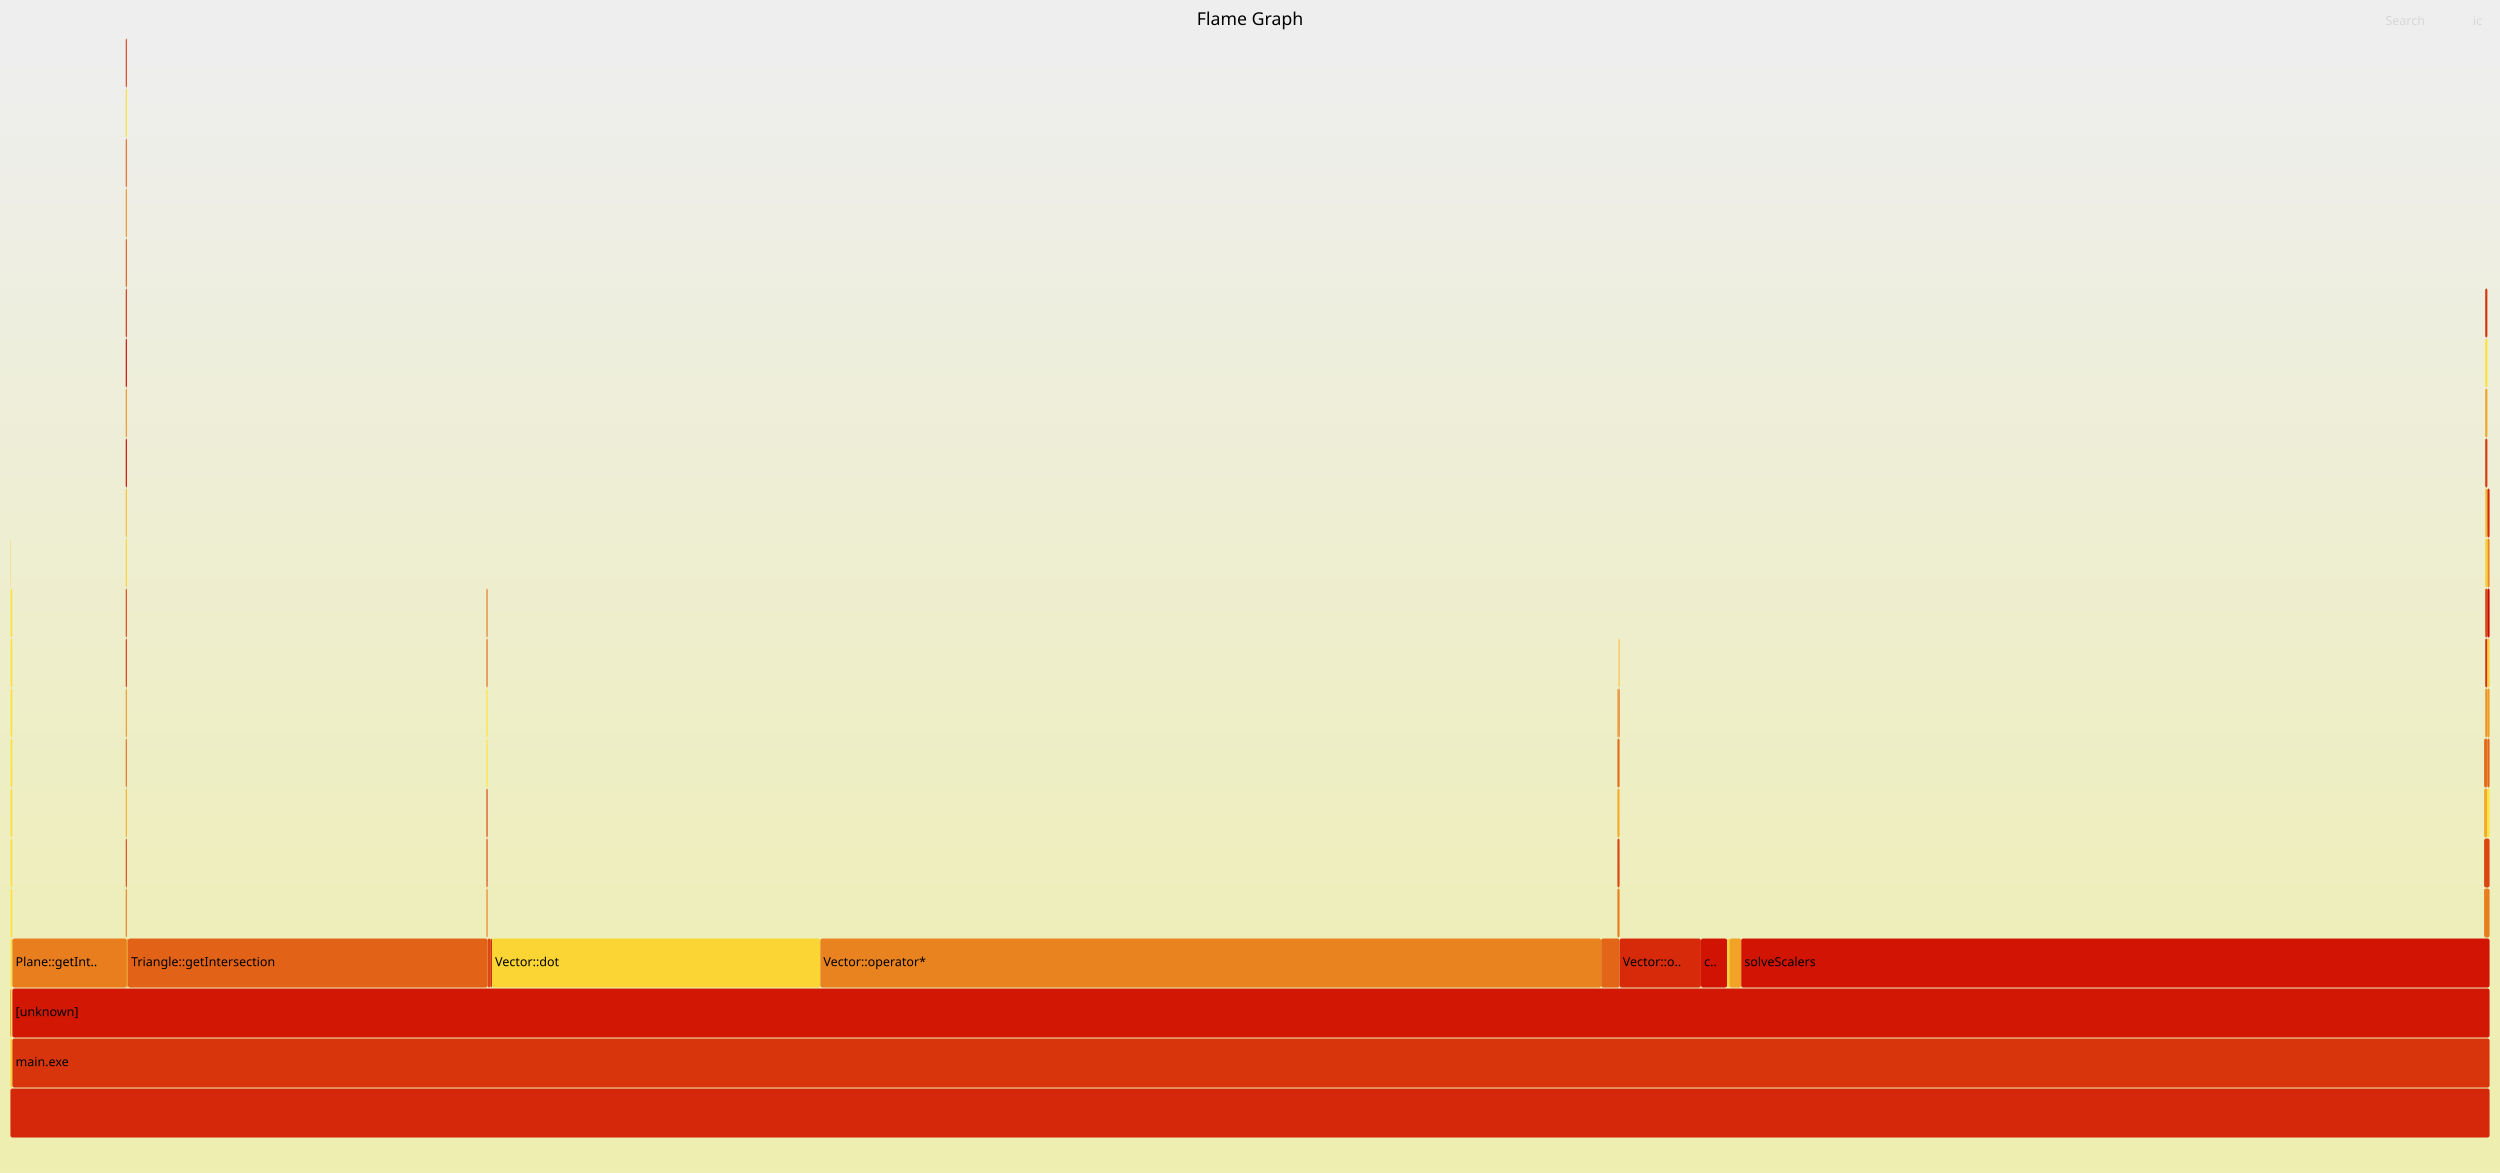
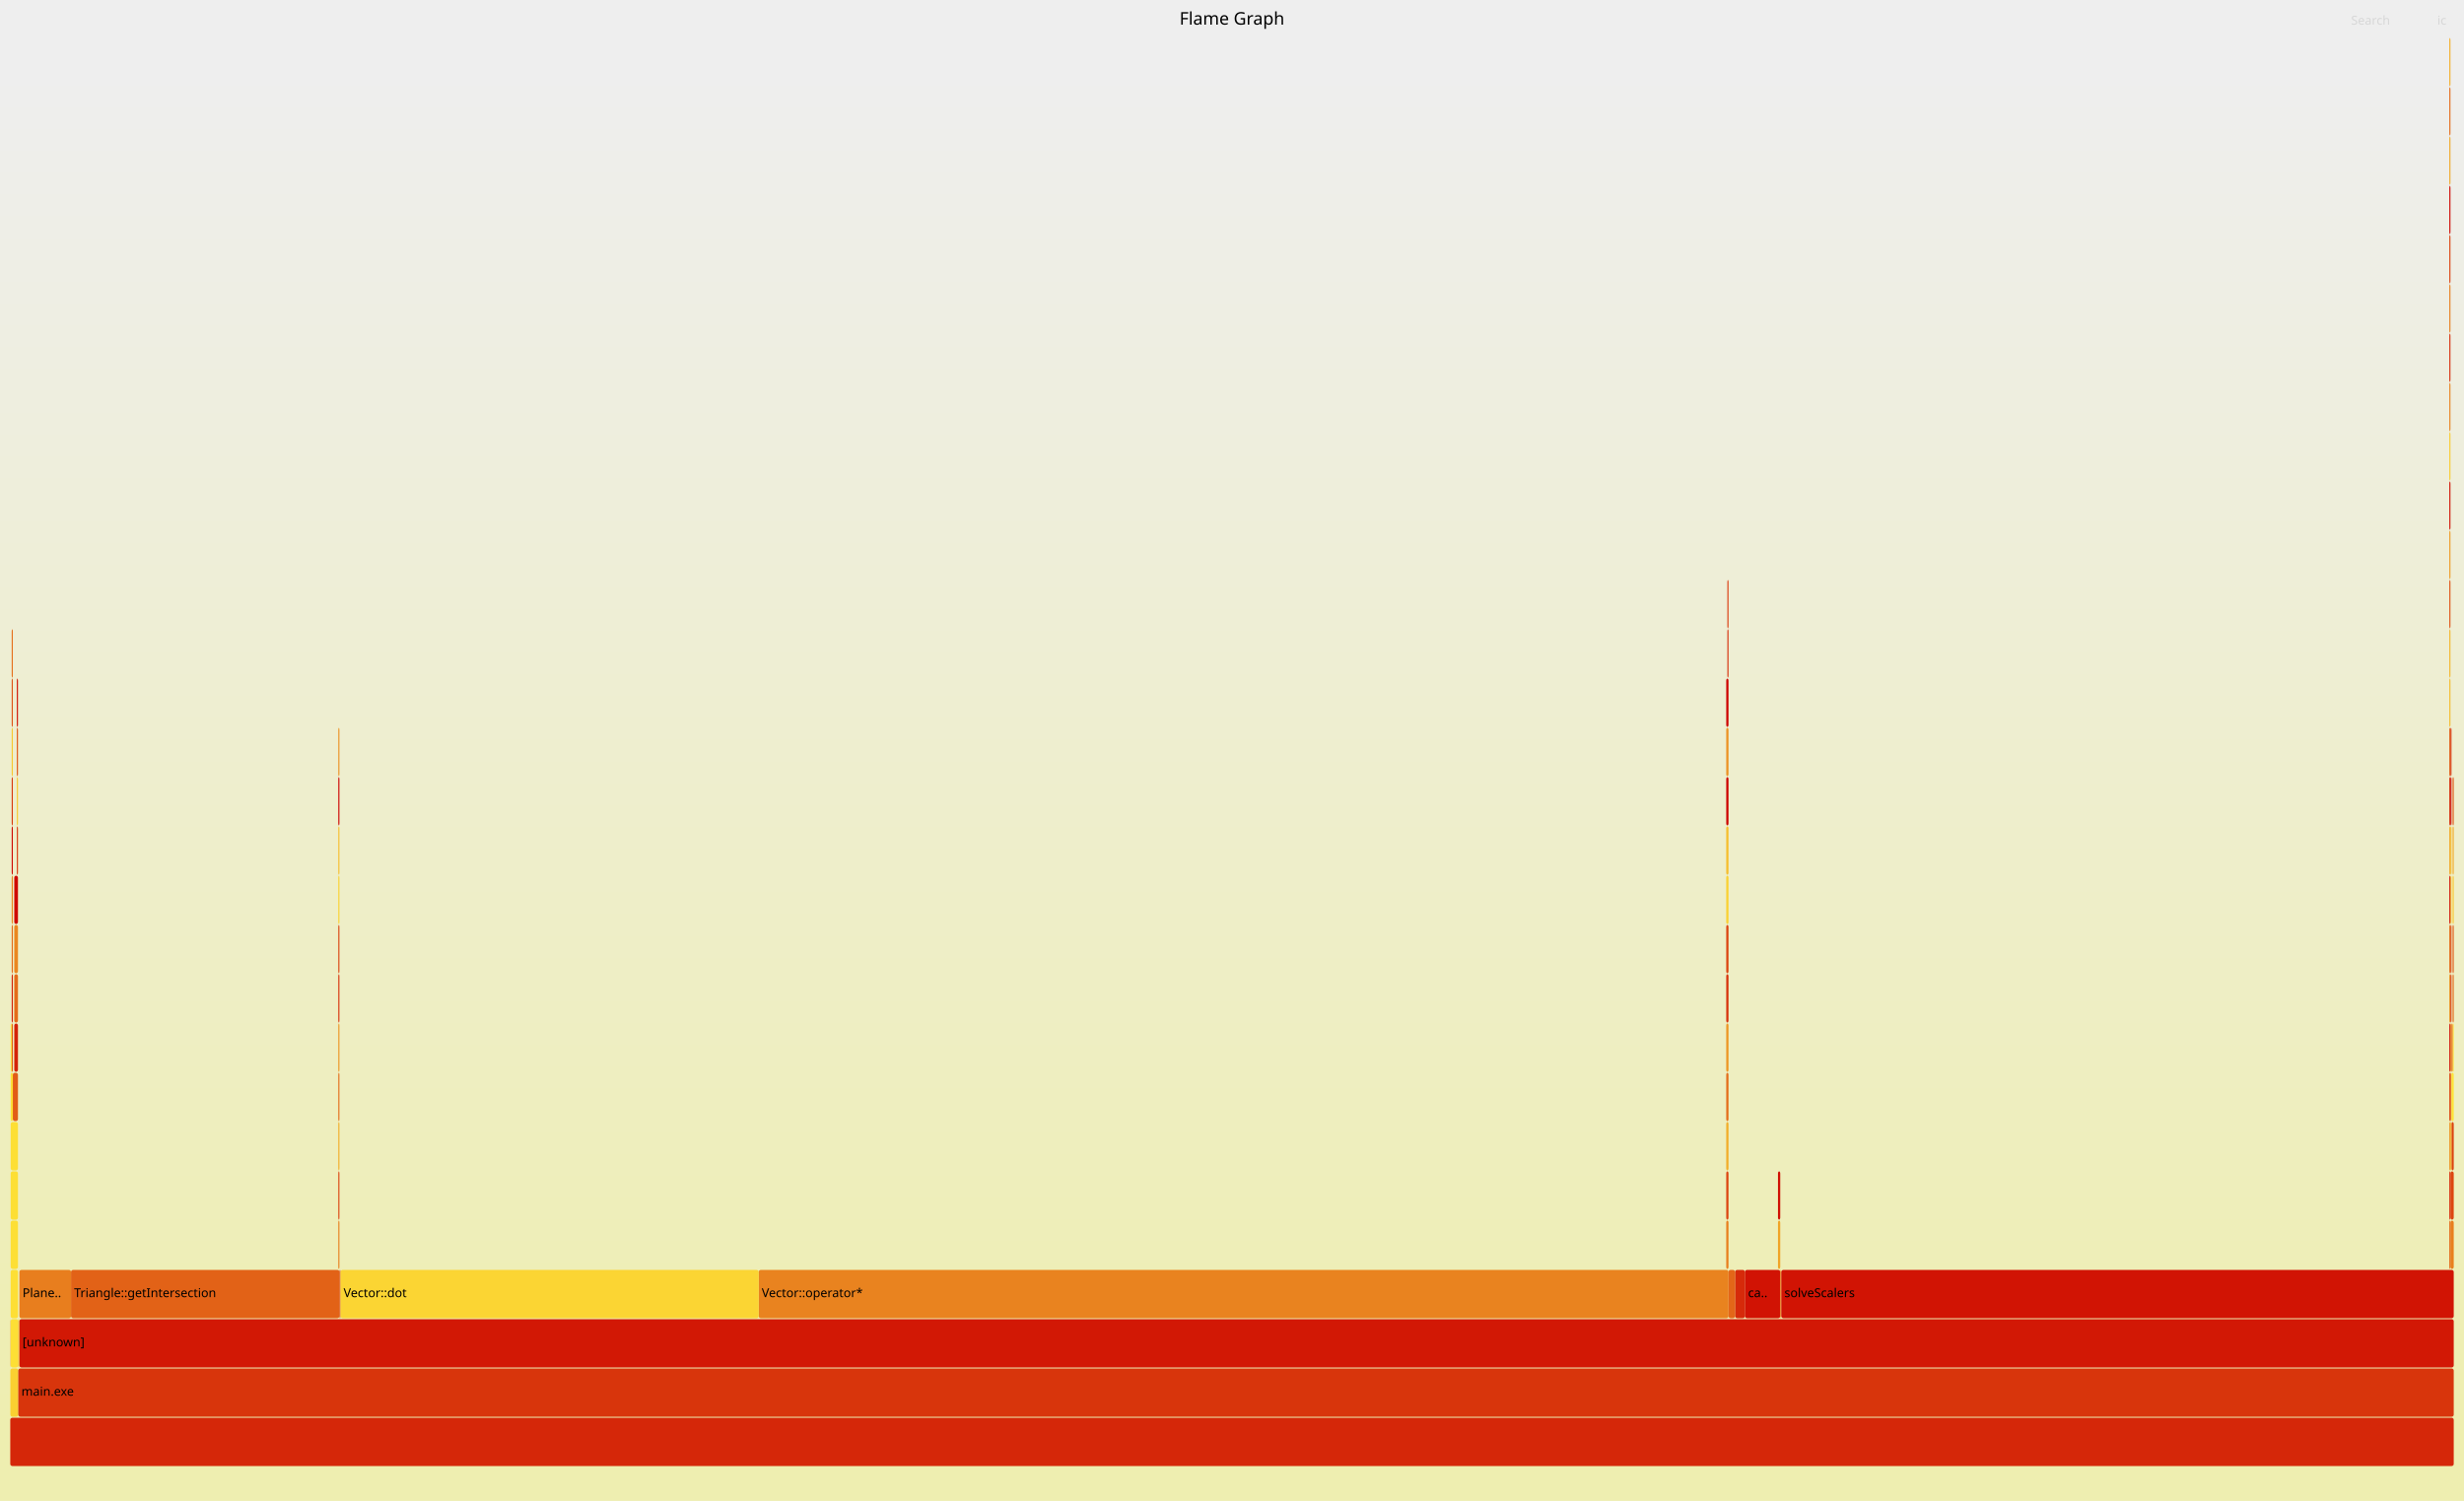
- <svg xmlns="http://www.w3.org/2000/svg" version="1.1" width="2400" height="1126" viewBox="0 0 2400 1126">
+ <svg xmlns="http://www.w3.org/2000/svg" version="1.1" width="2400" height="1462" viewBox="0 0 2400 1462">
  <defs>
    <linearGradient id="background" y1="0" y2="1" x1="0" x2="0">
      <stop stop-color="#eeeeee" offset="5%" />
      <stop stop-color="#eeeeb0" offset="95%" />
    </linearGradient>
  </defs>
  <style type="text/css">
	text { font-family:Verdana; font-size:12px; fill:rgb(0,0,0); }
	#search, #ignorecase { opacity:0.1; cursor:pointer; }
	#search:hover, #search.show, #ignorecase:hover, #ignorecase.show { opacity:1; }
	#subtitle { text-anchor:middle; font-color:rgb(160,160,160); }
	#title { text-anchor:middle; font-size:17px}
	#unzoom { cursor:pointer; }
	#frames &gt; *:hover { stroke:black; stroke-width:0.5; cursor:pointer; }
	.hide { display:none; }
	.parent { opacity:0.5; }
</style>
-   <rect x="0.0" y="0" width="2400.0" height="1126.0" fill="url(#background)" />
+   <rect x="0.0" y="0" width="2400.0" height="1462.0" fill="url(#background)" />
  <text id="title" x="1200.00" y="24">Flame Graph</text>
-   <text id="details" x="10.00" y="1109"> </text>
+   <text id="details" x="10.00" y="1445"> </text>
  <text id="unzoom" x="10.00" y="24" class="hide">Reset Zoom</text>
  <text id="search" x="2290.00" y="24">Search</text>
  <text id="ignorecase" x="2374.00" y="24">ic</text>
-   <text id="matched" x="2290.00" y="1109"> </text>
+   <text id="matched" x="2290.00" y="1445"> </text>
  <g id="frames">
    <g>
-       <rect x="10.0" y="1045" width="2380.0" height="47.0" fill="rgb(213,39,9)" rx="2" ry="2" />
-       <text x="13.00" y="1071.5" />
-     </g>
-     <g>
-       <rect x="1553.8" y="613" width="1.0" height="47.0" fill="rgb(246,191,45)" rx="2" ry="2" />
-       <text x="1556.77" y="639.5" />
-     </g>
-     <g>
-       <rect x="10.0" y="901" width="0.3" height="47.0" fill="rgb(253,223,53)" rx="2" ry="2" />
-       <text x="13.03" y="927.5" />
-     </g>
-     <g>
-       <rect x="10.5" y="949" width="1.3" height="47.0" fill="rgb(253,223,53)" rx="2" ry="2" />
-       <text x="13.48" y="975.5" />
-     </g>
-     <g>
-       <rect x="2385.8" y="277" width="2.1" height="47.0" fill="rgb(216,52,12)" rx="2" ry="2" />
-       <text x="2388.78" y="303.5" />
-     </g>
-     <g>
-       <rect x="2384.7" y="709" width="3.2" height="47.0" fill="rgb(228,109,26)" rx="2" ry="2" />
-       <text x="2387.73" y="735.5" />
-     </g>
-     <g>
-       <rect x="10.0" y="997" width="1.9" height="47.0" fill="rgb(250,208,49)" rx="2" ry="2" />
-       <text x="13.03" y="1023.5" />
-     </g>
-     <g>
-       <rect x="2385.8" y="373" width="2.1" height="47.0" fill="rgb(240,165,39)" rx="2" ry="2" />
-       <text x="2388.78" y="399.5" />
-     </g>
-     <g>
-       <rect x="120.7" y="85" width="1.1" height="47.0" fill="rgb(253,222,53)" rx="2" ry="2" />
-       <text x="123.72" y="111.5" />
-     </g>
-     <g>
-       <rect x="120.7" y="181" width="1.1" height="47.0" fill="rgb(236,144,34)" rx="2" ry="2" />
-       <text x="123.72" y="207.5" />
-     </g>
-     <g>
-       <rect x="1553.8" y="661" width="1.0" height="47.0" fill="rgb(225,92,22)" rx="2" ry="2" />
-       <text x="1556.77" y="687.5" />
-     </g>
-     <g>
-       <rect x="2385.8" y="469" width="2.1" height="47.0" fill="rgb(246,190,45)" rx="2" ry="2" />
-       <text x="2388.78" y="495.5" />
-     </g>
-     <g>
-       <rect x="2387.9" y="469" width="2.1" height="47.0" fill="rgb(213,40,9)" rx="2" ry="2" />
-       <text x="2390.88" y="495.5" />
-     </g>
-     <g>
-       <rect x="10.5" y="853" width="1.3" height="47.0" fill="rgb(253,223,53)" rx="2" ry="2" />
-       <text x="13.51" y="879.5" />
-     </g>
-     <g>
-       <rect x="1552.7" y="661" width="1.1" height="47.0" fill="rgb(237,150,35)" rx="2" ry="2" />
-       <text x="1555.73" y="687.5" />
-     </g>
-     <g>
-       <rect x="2387.9" y="517" width="2.1" height="47.0" fill="rgb(234,135,32)" rx="2" ry="2" />
-       <text x="2390.88" y="543.5" />
-     </g>
-     <g>
-       <rect x="1671.5" y="901" width="718.5" height="47.0" fill="rgb(209,20,4)" rx="2" ry="2" />
-       <text x="1674.51" y="927.5">solveScalers</text>
-     </g>
-     <g>
-       <rect x="120.7" y="277" width="1.1" height="47.0" fill="rgb(214,45,10)" rx="2" ry="2" />
-       <text x="123.72" y="303.5" />
-     </g>
-     <g>
-       <rect x="10.0" y="853" width="0.3" height="47.0" fill="rgb(253,223,53)" rx="2" ry="2" />
-       <text x="13.03" y="879.5" />
-     </g>
-     <g>
-       <rect x="120.7" y="853" width="1.1" height="47.0" fill="rgb(232,127,30)" rx="2" ry="2" />
-       <text x="123.72" y="879.5" />
-     </g>
-     <g>
-       <rect x="11.8" y="949" width="0.1" height="47.0" fill="rgb(210,24,5)" rx="2" ry="2" />
-       <text x="14.81" y="975.5" />
-     </g>
-     <g>
-       <rect x="10.5" y="661" width="1.3" height="47.0" fill="rgb(253,223,53)" rx="2" ry="2" />
-       <text x="13.51" y="687.5" />
-     </g>
-     <g>
-       <rect x="120.7" y="133" width="1.1" height="47.0" fill="rgb(227,103,24)" rx="2" ry="2" />
-       <text x="123.72" y="159.5" />
-     </g>
-     <g>
-       <rect x="467.0" y="613" width="1.1" height="47.0" fill="rgb(227,103,24)" rx="2" ry="2" />
-       <text x="470.04" y="639.5" />
-     </g>
-     <g>
-       <rect x="2385.8" y="517" width="2.1" height="47.0" fill="rgb(250,209,50)" rx="2" ry="2" />
-       <text x="2388.78" y="543.5" />
-     </g>
-     <g>
-       <rect x="2385.8" y="661" width="2.1" height="47.0" fill="rgb(237,150,35)" rx="2" ry="2" />
-       <text x="2388.78" y="687.5" />
-     </g>
-     <g>
-       <rect x="467.0" y="805" width="1.1" height="47.0" fill="rgb(220,69,16)" rx="2" ry="2" />
-       <text x="470.04" y="831.5" />
-     </g>
-     <g>
-       <rect x="120.7" y="757" width="1.1" height="47.0" fill="rgb(242,173,41)" rx="2" ry="2" />
-       <text x="123.72" y="783.5" />
-     </g>
-     <g>
-       <rect x="467.0" y="709" width="1.1" height="47.0" fill="rgb(254,229,54)" rx="2" ry="2" />
-       <text x="470.04" y="735.5" />
-     </g>
-     <g>
-       <rect x="11.9" y="997" width="2378.1" height="47.0" fill="rgb(216,53,12)" rx="2" ry="2" />
-       <text x="14.92" y="1023.5">main.exe</text>
-     </g>
-     <g>
-       <rect x="10.0" y="757" width="0.3" height="47.0" fill="rgb(253,223,53)" rx="2" ry="2" />
-       <text x="13.03" y="783.5" />
-     </g>
-     <g>
-       <rect x="120.7" y="373" width="1.1" height="47.0" fill="rgb(236,146,35)" rx="2" ry="2" />
-       <text x="123.72" y="399.5" />
-     </g>
-     <g>
-       <rect x="2385.8" y="565" width="2.1" height="47.0" fill="rgb(219,68,16)" rx="2" ry="2" />
-       <text x="2388.78" y="591.5" />
-     </g>
-     <g>
-       <rect x="10.0" y="517" width="0.3" height="47.0" fill="rgb(248,199,47)" rx="2" ry="2" />
-       <text x="13.03" y="543.5" />
-     </g>
-     <g>
-       <rect x="10.5" y="757" width="1.3" height="47.0" fill="rgb(253,223,53)" rx="2" ry="2" />
-       <text x="13.51" y="783.5" />
-     </g>
-     <g>
-       <rect x="10.5" y="613" width="1.3" height="47.0" fill="rgb(253,223,53)" rx="2" ry="2" />
-       <text x="13.53" y="639.5" />
-     </g>
-     <g>
-       <rect x="10.5" y="901" width="1.3" height="47.0" fill="rgb(253,223,53)" rx="2" ry="2" />
-       <text x="13.49" y="927.5" />
-     </g>
-     <g>
-       <rect x="1552.7" y="805" width="2.1" height="47.0" fill="rgb(220,69,16)" rx="2" ry="2" />
-       <text x="1555.73" y="831.5" />
-     </g>
-     <g>
-       <rect x="120.7" y="661" width="1.1" height="47.0" fill="rgb(237,150,35)" rx="2" ry="2" />
-       <text x="123.72" y="687.5" />
-     </g>
-     <g>
-       <rect x="120.7" y="421" width="1.1" height="47.0" fill="rgb(205,3,0)" rx="2" ry="2" />
-       <text x="123.72" y="447.5" />
-     </g>
-     <g>
-       <rect x="120.7" y="517" width="1.1" height="47.0" fill="rgb(250,209,50)" rx="2" ry="2" />
-       <text x="123.72" y="543.5" />
-     </g>
-     <g>
-       <rect x="10.4" y="949" width="0.1" height="47.0" fill="rgb(227,103,24)" rx="2" ry="2" />
-       <text x="13.38" y="975.5" />
-     </g>
-     <g>
-       <rect x="10.0" y="949" width="0.3" height="47.0" fill="rgb(211,30,7)" rx="2" ry="2" />
-       <text x="13.03" y="975.5" />
-     </g>
-     <g>
-       <rect x="120.7" y="709" width="1.1" height="47.0" fill="rgb(228,109,26)" rx="2" ry="2" />
-       <text x="123.72" y="735.5" />
-     </g>
-     <g>
-       <rect x="120.7" y="805" width="1.1" height="47.0" fill="rgb(220,69,16)" rx="2" ry="2" />
-       <text x="123.72" y="831.5" />
-     </g>
-     <g>
-       <rect x="2384.7" y="757" width="3.2" height="47.0" fill="rgb(242,173,41)" rx="2" ry="2" />
-       <text x="2387.73" y="783.5" />
-     </g>
-     <g>
-       <rect x="11.9" y="949" width="2378.1" height="47.0" fill="rgb(210,24,5)" rx="2" ry="2" />
-       <text x="14.93" y="975.5">[unknown]</text>
-     </g>
-     <g>
-       <rect x="467.0" y="565" width="1.1" height="47.0" fill="rgb(230,118,28)" rx="2" ry="2" />
-       <text x="470.04" y="591.5" />
-     </g>
-     <g>
-       <rect x="2384.7" y="853" width="5.3" height="47.0" fill="rgb(232,127,30)" rx="2" ry="2" />
-       <text x="2387.73" y="879.5" />
-     </g>
-     <g>
-       <rect x="468.1" y="901" width="3.1" height="47.0" fill="rgb(220,72,17)" rx="2" ry="2" />
-       <text x="471.08" y="927.5" />
-     </g>
-     <g>
-       <rect x="2385.8" y="613" width="2.1" height="47.0" fill="rgb(215,50,11)" rx="2" ry="2" />
-       <text x="2388.78" y="639.5" />
-     </g>
-     <g>
-       <rect x="120.7" y="325" width="1.1" height="47.0" fill="rgb(206,4,1)" rx="2" ry="2" />
-       <text x="123.72" y="351.5" />
-     </g>
-     <g>
-       <rect x="472.3" y="901" width="315.2" height="47.0" fill="rgb(251,213,51)" rx="2" ry="2" />
-       <text x="475.27" y="927.5">Vector::dot</text>
-     </g>
-     <g>
-       <rect x="2387.9" y="613" width="2.1" height="47.0" fill="rgb(249,206,49)" rx="2" ry="2" />
-       <text x="2390.88" y="639.5" />
-     </g>
-     <g>
-       <rect x="11.9" y="901" width="109.9" height="47.0" fill="rgb(232,126,30)" rx="2" ry="2" />
-       <text x="14.93" y="927.5">Plane::getInt..</text>
-     </g>
-     <g>
-       <rect x="120.7" y="469" width="1.1" height="47.0" fill="rgb(246,190,45)" rx="2" ry="2" />
-       <text x="123.72" y="495.5" />
-     </g>
-     <g>
-       <rect x="1537.1" y="901" width="17.7" height="47.0" fill="rgb(227,102,24)" rx="2" ry="2" />
-       <text x="1540.09" y="927.5" />
-     </g>
-     <g>
-       <rect x="2387.9" y="661" width="2.1" height="47.0" fill="rgb(238,156,37)" rx="2" ry="2" />
-       <text x="2390.88" y="687.5" />
-     </g>
-     <g>
-       <rect x="1632.9" y="901" width="25.1" height="47.0" fill="rgb(209,19,4)" rx="2" ry="2" />
-       <text x="1635.88" y="927.5">c..</text>
-     </g>
-     <g>
-       <rect x="10.0" y="565" width="0.3" height="47.0" fill="rgb(253,223,53)" rx="2" ry="2" />
-       <text x="13.03" y="591.5" />
-     </g>
-     <g>
-       <rect x="2387.9" y="709" width="2.1" height="47.0" fill="rgb(227,101,24)" rx="2" ry="2" />
-       <text x="2390.88" y="735.5" />
-     </g>
-     <g>
-       <rect x="120.7" y="229" width="1.1" height="47.0" fill="rgb(224,89,21)" rx="2" ry="2" />
-       <text x="123.72" y="255.5" />
-     </g>
-     <g>
-       <rect x="120.7" y="37" width="1.1" height="47.0" fill="rgb(218,64,15)" rx="2" ry="2" />
-       <text x="123.72" y="63.5" />
-     </g>
-     <g>
-       <rect x="10.5" y="565" width="1.3" height="47.0" fill="rgb(253,223,53)" rx="2" ry="2" />
-       <text x="13.53" y="591.5" />
-     </g>
-     <g>
-       <rect x="467.0" y="661" width="1.1" height="47.0" fill="rgb(254,229,54)" rx="2" ry="2" />
-       <text x="470.04" y="687.5" />
-     </g>
-     <g>
-       <rect x="1554.8" y="901" width="78.1" height="47.0" fill="rgb(214,42,10)" rx="2" ry="2" />
-       <text x="1557.83" y="927.5">Vector::o..</text>
-     </g>
-     <g>
-       <rect x="10.0" y="805" width="0.3" height="47.0" fill="rgb(253,223,53)" rx="2" ry="2" />
-       <text x="13.03" y="831.5" />
-     </g>
-     <g>
-       <rect x="471.2" y="901" width="1.1" height="47.0" fill="rgb(213,39,9)" rx="2" ry="2" />
-       <text x="474.23" y="927.5" />
-     </g>
-     <g>
-       <rect x="10.5" y="709" width="1.3" height="47.0" fill="rgb(253,223,53)" rx="2" ry="2" />
-       <text x="13.51" y="735.5" />
-     </g>
-     <g>
-       <rect x="10.0" y="613" width="0.3" height="47.0" fill="rgb(253,223,53)" rx="2" ry="2" />
-       <text x="13.03" y="639.5" />
-     </g>
-     <g>
-       <rect x="10.0" y="661" width="0.3" height="47.0" fill="rgb(253,223,53)" rx="2" ry="2" />
-       <text x="13.03" y="687.5" />
-     </g>
-     <g>
-       <rect x="1660.1" y="901" width="11.4" height="47.0" fill="rgb(240,163,39)" rx="2" ry="2" />
-       <text x="1663.12" y="927.5" />
-     </g>
-     <g>
-       <rect x="10.5" y="805" width="1.3" height="47.0" fill="rgb(253,223,53)" rx="2" ry="2" />
-       <text x="13.51" y="831.5" />
-     </g>
-     <g>
-       <rect x="1552.7" y="757" width="2.1" height="47.0" fill="rgb(242,173,41)" rx="2" ry="2" />
-       <text x="1555.73" y="783.5" />
-     </g>
-     <g>
-       <rect x="2387.9" y="565" width="2.1" height="47.0" fill="rgb(206,5,1)" rx="2" ry="2" />
-       <text x="2390.88" y="591.5" />
-     </g>
-     <g>
-       <rect x="787.5" y="901" width="749.6" height="47.0" fill="rgb(233,131,31)" rx="2" ry="2" />
-       <text x="790.46" y="927.5">Vector::operator*</text>
-     </g>
-     <g>
-       <rect x="120.7" y="565" width="1.1" height="47.0" fill="rgb(219,68,16)" rx="2" ry="2" />
-       <text x="123.72" y="591.5" />
-     </g>
-     <g>
-       <rect x="10.0" y="709" width="0.3" height="47.0" fill="rgb(253,223,53)" rx="2" ry="2" />
-       <text x="13.03" y="735.5" />
-     </g>
-     <g>
-       <rect x="120.7" y="613" width="1.1" height="47.0" fill="rgb(215,50,11)" rx="2" ry="2" />
-       <text x="123.72" y="639.5" />
-     </g>
-     <g>
-       <rect x="2385.8" y="325" width="2.1" height="47.0" fill="rgb(254,227,54)" rx="2" ry="2" />
-       <text x="2388.78" y="351.5" />
-     </g>
-     <g>
-       <rect x="2387.9" y="757" width="2.1" height="47.0" fill="rgb(254,227,54)" rx="2" ry="2" />
-       <text x="2390.88" y="783.5" />
-     </g>
-     <g>
-       <rect x="467.0" y="757" width="1.1" height="47.0" fill="rgb(219,66,15)" rx="2" ry="2" />
-       <text x="470.04" y="783.5" />
-     </g>
-     <g>
-       <rect x="467.0" y="853" width="1.1" height="47.0" fill="rgb(232,127,30)" rx="2" ry="2" />
-       <text x="470.04" y="879.5" />
-     </g>
-     <g>
-       <rect x="121.8" y="901" width="1.0" height="47.0" fill="rgb(238,153,36)" rx="2" ry="2" />
-       <text x="124.77" y="927.5" />
-     </g>
-     <g>
-       <rect x="2385.8" y="421" width="2.1" height="47.0" fill="rgb(217,57,13)" rx="2" ry="2" />
-       <text x="2388.78" y="447.5" />
-     </g>
-     <g>
-       <rect x="122.8" y="901" width="345.3" height="47.0" fill="rgb(226,98,23)" rx="2" ry="2" />
-       <text x="125.82" y="927.5">Triangle::getIntersection</text>
-     </g>
-     <g>
-       <rect x="2384.7" y="805" width="5.3" height="47.0" fill="rgb(220,69,16)" rx="2" ry="2" />
-       <text x="2387.73" y="831.5" />
-     </g>
-     <g>
-       <rect x="1552.7" y="853" width="2.1" height="47.0" fill="rgb(232,127,30)" rx="2" ry="2" />
-       <text x="1555.73" y="879.5" />
-     </g>
-     <g>
-       <rect x="1552.7" y="709" width="2.1" height="47.0" fill="rgb(228,109,26)" rx="2" ry="2" />
-       <text x="1555.73" y="735.5" />
-     </g>
-     <g>
-       <rect x="1658.0" y="901" width="2.1" height="47.0" fill="rgb(251,212,50)" rx="2" ry="2" />
-       <text x="1661.02" y="927.5" />
+       <rect x="2385.7" y="421" width="1.1" height="47.0" fill="rgb(249,204,48)" rx="2" ry="2" />
+       <text x="2388.70" y="447.5" />
+     </g>
+     <g>
+       <rect x="2385.7" y="661" width="1.1" height="47.0" fill="rgb(245,188,44)" rx="2" ry="2" />
+       <text x="2388.70" y="687.5" />
+     </g>
+     <g>
+       <rect x="2388.9" y="997" width="1.1" height="47.0" fill="rgb(254,229,54)" rx="2" ry="2" />
+       <text x="2391.92" y="1023.5" />
+     </g>
+     <g>
+       <rect x="329.5" y="1141" width="1.1" height="47.0" fill="rgb(220,69,16)" rx="2" ry="2" />
+       <text x="332.51" y="1167.5" />
+     </g>
+     <g>
+       <rect x="329.5" y="709" width="1.1" height="47.0" fill="rgb(236,146,35)" rx="2" ry="2" />
+       <text x="332.51" y="735.5" />
+     </g>
+     <g>
+       <rect x="2386.8" y="709" width="1.0" height="47.0" fill="rgb(213,36,8)" rx="2" ry="2" />
+       <text x="2389.78" y="735.5" />
+     </g>
+     <g>
+       <rect x="1681.4" y="997" width="2.2" height="47.0" fill="rgb(237,150,35)" rx="2" ry="2" />
+       <text x="1684.40" y="1023.5" />
+     </g>
+     <g>
+       <rect x="2385.7" y="133" width="1.1" height="47.0" fill="rgb(241,169,40)" rx="2" ry="2" />
+       <text x="2388.70" y="159.5" />
+     </g>
+     <g>
+       <rect x="10.1" y="1333" width="7.7" height="47.0" fill="rgb(250,208,49)" rx="2" ry="2" />
+       <text x="13.08" y="1359.5" />
+     </g>
+     <g>
+       <rect x="329.5" y="997" width="1.1" height="47.0" fill="rgb(237,150,35)" rx="2" ry="2" />
+       <text x="332.51" y="1023.5" />
+     </g>
+     <g>
+       <rect x="11.4" y="997" width="1.1" height="47.0" fill="rgb(225,93,22)" rx="2" ry="2" />
+       <text x="14.44" y="1023.5" />
+     </g>
+     <g>
+       <rect x="1681.4" y="1189" width="2.2" height="47.0" fill="rgb(232,127,30)" rx="2" ry="2" />
+       <text x="1684.40" y="1215.5" />
+     </g>
+     <g>
+       <rect x="2385.7" y="373" width="1.1" height="47.0" fill="rgb(233,131,31)" rx="2" ry="2" />
+       <text x="2388.70" y="399.5" />
+     </g>
+     <g>
+       <rect x="1681.4" y="949" width="2.2" height="47.0" fill="rgb(215,50,11)" rx="2" ry="2" />
+       <text x="1684.40" y="975.5" />
+     </g>
+     <g>
+       <rect x="11.4" y="613" width="1.1" height="47.0" fill="rgb(229,112,27)" rx="2" ry="2" />
+       <text x="14.44" y="639.5" />
+     </g>
+     <g>
+       <rect x="12.5" y="1045" width="5.0" height="47.0" fill="rgb(225,93,22)" rx="2" ry="2" />
+       <text x="15.49" y="1071.5" />
+     </g>
+     <g>
+       <rect x="2386.8" y="1045" width="1.0" height="47.0" fill="rgb(228,109,26)" rx="2" ry="2" />
+       <text x="2389.78" y="1071.5" />
+     </g>
+     <g>
+       <rect x="2385.7" y="37" width="1.1" height="47.0" fill="rgb(243,175,41)" rx="2" ry="2" />
+       <text x="2388.70" y="63.5" />
+     </g>
+     <g>
+       <rect x="2388.9" y="853" width="1.1" height="47.0" fill="rgb(248,198,47)" rx="2" ry="2" />
+       <text x="2391.92" y="879.5" />
+     </g>
+     <g>
+       <rect x="2387.8" y="1093" width="2.2" height="47.0" fill="rgb(219,66,15)" rx="2" ry="2" />
+       <text x="2390.85" y="1119.5" />
+     </g>
+     <g>
+       <rect x="329.5" y="853" width="1.1" height="47.0" fill="rgb(250,209,50)" rx="2" ry="2" />
+       <text x="332.51" y="879.5" />
+     </g>
+     <g>
+       <rect x="1731.8" y="1141" width="2.2" height="47.0" fill="rgb(208,16,4)" rx="2" ry="2" />
+       <text x="1734.82" y="1167.5" />
+     </g>
+     <g>
+       <rect x="10.1" y="1285" width="0.2" height="47.0" fill="rgb(229,112,26)" rx="2" ry="2" />
+       <text x="13.15" y="1311.5" />
+     </g>
+     <g>
+       <rect x="13.9" y="997" width="3.6" height="47.0" fill="rgb(212,35,8)" rx="2" ry="2" />
+       <text x="16.86" y="1023.5" />
+     </g>
+     <g>
+       <rect x="2386.8" y="805" width="1.0" height="47.0" fill="rgb(246,190,45)" rx="2" ry="2" />
+       <text x="2389.78" y="831.5" />
+     </g>
+     <g>
+       <rect x="10.4" y="1237" width="7.1" height="47.0" fill="rgb(253,223,53)" rx="2" ry="2" />
+       <text x="13.37" y="1263.5" />
+     </g>
+     <g>
+       <rect x="2386.8" y="1141" width="3.2" height="47.0" fill="rgb(220,69,16)" rx="2" ry="2" />
+       <text x="2389.78" y="1167.5" />
+     </g>
+     <g>
+       <rect x="18.9" y="1237" width="50.3" height="47.0" fill="rgb(232,126,30)" rx="2" ry="2" />
+       <text x="21.94" y="1263.5">Plane..</text>
+     </g>
+     <g>
+       <rect x="16.4" y="709" width="1.1" height="47.0" fill="rgb(223,84,20)" rx="2" ry="2" />
+       <text x="19.39" y="735.5" />
+     </g>
+     <g>
+       <rect x="2385.7" y="85" width="1.1" height="47.0" fill="rgb(228,106,25)" rx="2" ry="2" />
+       <text x="2388.70" y="111.5" />
+     </g>
+     <g>
+       <rect x="2385.7" y="469" width="1.1" height="47.0" fill="rgb(209,18,4)" rx="2" ry="2" />
+       <text x="2388.70" y="495.5" />
+     </g>
+     <g>
+       <rect x="69.2" y="1237" width="261.4" height="47.0" fill="rgb(226,98,23)" rx="2" ry="2" />
+       <text x="72.17" y="1263.5">Triangle::getIntersection</text>
+     </g>
+     <g>
+       <rect x="2388.9" y="805" width="1.1" height="47.0" fill="rgb(242,170,40)" rx="2" ry="2" />
+       <text x="2391.92" y="831.5" />
+     </g>
+     <g>
+       <rect x="2385.7" y="901" width="1.1" height="47.0" fill="rgb(228,108,25)" rx="2" ry="2" />
+       <text x="2388.70" y="927.5" />
+     </g>
+     <g>
+       <rect x="10.4" y="1093" width="7.1" height="47.0" fill="rgb(253,223,53)" rx="2" ry="2" />
+       <text x="13.37" y="1119.5" />
+     </g>
+     <g>
+       <rect x="2386.8" y="901" width="1.0" height="47.0" fill="rgb(219,68,16)" rx="2" ry="2" />
+       <text x="2389.78" y="927.5" />
+     </g>
+     <g>
+       <rect x="2388.9" y="757" width="1.1" height="47.0" fill="rgb(223,86,20)" rx="2" ry="2" />
+       <text x="2391.92" y="783.5" />
+     </g>
+     <g>
+       <rect x="16.4" y="805" width="1.1" height="47.0" fill="rgb(217,57,13)" rx="2" ry="2" />
+       <text x="19.39" y="831.5" />
+     </g>
+     <g>
+       <rect x="13.9" y="901" width="3.6" height="47.0" fill="rgb(234,135,32)" rx="2" ry="2" />
+       <text x="16.86" y="927.5" />
+     </g>
+     <g>
+       <rect x="739.0" y="1237" width="944.6" height="47.0" fill="rgb(233,131,31)" rx="2" ry="2" />
+       <text x="741.96" y="1263.5">Vector::operator*</text>
+     </g>
+     <g>
+       <rect x="2385.7" y="517" width="1.1" height="47.0" fill="rgb(238,154,36)" rx="2" ry="2" />
+       <text x="2388.70" y="543.5" />
+     </g>
+     <g>
+       <rect x="1681.4" y="1141" width="2.2" height="47.0" fill="rgb(220,69,16)" rx="2" ry="2" />
+       <text x="1684.40" y="1167.5" />
+     </g>
+     <g>
+       <rect x="13.9" y="853" width="3.6" height="47.0" fill="rgb(207,9,2)" rx="2" ry="2" />
+       <text x="16.86" y="879.5" />
+     </g>
+     <g>
+       <rect x="11.4" y="853" width="1.1" height="47.0" fill="rgb(234,135,32)" rx="2" ry="2" />
+       <text x="14.44" y="879.5" />
+     </g>
+     <g>
+       <rect x="1681.4" y="757" width="2.2" height="47.0" fill="rgb(205,3,0)" rx="2" ry="2" />
+       <text x="1684.40" y="783.5" />
+     </g>
+     <g>
+       <rect x="2385.7" y="181" width="1.1" height="47.0" fill="rgb(206,7,1)" rx="2" ry="2" />
+       <text x="2388.70" y="207.5" />
+     </g>
+     <g>
+       <rect x="2388.9" y="949" width="1.1" height="47.0" fill="rgb(227,103,24)" rx="2" ry="2" />
+       <text x="2391.92" y="975.5" />
+     </g>
+     <g>
+       <rect x="10.0" y="1381" width="2380.0" height="47.0" fill="rgb(213,39,9)" rx="2" ry="2" />
+       <text x="13.00" y="1407.5" />
+     </g>
+     <g>
+       <rect x="1681.4" y="853" width="2.2" height="47.0" fill="rgb(250,209,50)" rx="2" ry="2" />
+       <text x="1684.40" y="879.5" />
+     </g>
+     <g>
+       <rect x="10.4" y="1045" width="2.1" height="47.0" fill="rgb(253,223,53)" rx="2" ry="2" />
+       <text x="13.37" y="1071.5" />
+     </g>
+     <g>
+       <rect x="11.4" y="949" width="1.1" height="47.0" fill="rgb(212,35,8)" rx="2" ry="2" />
+       <text x="14.44" y="975.5" />
+     </g>
+     <g>
+       <rect x="2385.7" y="1045" width="1.1" height="47.0" fill="rgb(220,69,16)" rx="2" ry="2" />
+       <text x="2388.70" y="1071.5" />
+     </g>
+     <g>
+       <rect x="17.6" y="1285" width="0.2" height="47.0" fill="rgb(210,24,5)" rx="2" ry="2" />
+       <text x="20.57" y="1311.5" />
+     </g>
+     <g>
+       <rect x="2385.7" y="709" width="1.1" height="47.0" fill="rgb(225,94,22)" rx="2" ry="2" />
+       <text x="2388.70" y="735.5" />
+     </g>
+     <g>
+       <rect x="1682.5" y="565" width="1.1" height="47.0" fill="rgb(217,57,13)" rx="2" ry="2" />
+       <text x="1685.48" y="591.5" />
+     </g>
+     <g>
+       <rect x="1681.4" y="709" width="2.2" height="47.0" fill="rgb(236,146,35)" rx="2" ry="2" />
+       <text x="1684.40" y="735.5" />
+     </g>
+     <g>
+       <rect x="2385.7" y="1141" width="1.1" height="47.0" fill="rgb(215,46,11)" rx="2" ry="2" />
+       <text x="2388.70" y="1167.5" />
+     </g>
+     <g>
+       <rect x="1681.4" y="805" width="2.2" height="47.0" fill="rgb(246,190,45)" rx="2" ry="2" />
+       <text x="1684.40" y="831.5" />
+     </g>
+     <g>
+       <rect x="329.5" y="901" width="1.1" height="47.0" fill="rgb(219,68,16)" rx="2" ry="2" />
+       <text x="332.51" y="927.5" />
+     </g>
+     <g>
+       <rect x="2386.8" y="1189" width="3.2" height="47.0" fill="rgb(232,127,30)" rx="2" ry="2" />
+       <text x="2389.78" y="1215.5" />
+     </g>
+     <g>
+       <rect x="11.4" y="709" width="1.1" height="47.0" fill="rgb(248,200,47)" rx="2" ry="2" />
+       <text x="14.44" y="735.5" />
+     </g>
+     <g>
+       <rect x="17.8" y="1333" width="2372.2" height="47.0" fill="rgb(216,53,12)" rx="2" ry="2" />
+       <text x="20.84" y="1359.5">main.exe</text>
+     </g>
+     <g>
+       <rect x="2386.8" y="997" width="1.0" height="47.0" fill="rgb(237,150,35)" rx="2" ry="2" />
+       <text x="2389.78" y="1023.5" />
+     </g>
+     <g>
+       <rect x="2386.8" y="853" width="1.0" height="47.0" fill="rgb(250,209,50)" rx="2" ry="2" />
+       <text x="2389.78" y="879.5" />
+     </g>
+     <g>
+       <rect x="2385.7" y="949" width="1.1" height="47.0" fill="rgb(236,147,35)" rx="2" ry="2" />
+       <text x="2388.70" y="975.5" />
+     </g>
+     <g>
+       <rect x="329.5" y="805" width="1.1" height="47.0" fill="rgb(246,190,45)" rx="2" ry="2" />
+       <text x="332.51" y="831.5" />
+     </g>
+     <g>
+       <rect x="2385.7" y="277" width="1.1" height="47.0" fill="rgb(232,127,30)" rx="2" ry="2" />
+       <text x="2388.70" y="303.5" />
+     </g>
+     <g>
+       <rect x="1681.4" y="901" width="2.2" height="47.0" fill="rgb(219,68,16)" rx="2" ry="2" />
+       <text x="1684.40" y="927.5" />
+     </g>
+     <g>
+       <rect x="13.9" y="949" width="3.6" height="47.0" fill="rgb(228,108,25)" rx="2" ry="2" />
+       <text x="16.86" y="975.5" />
+     </g>
+     <g>
+       <rect x="16.4" y="757" width="1.1" height="47.0" fill="rgb(248,200,47)" rx="2" ry="2" />
+       <text x="19.39" y="783.5" />
+     </g>
+     <g>
+       <rect x="1681.4" y="661" width="2.2" height="47.0" fill="rgb(206,4,1)" rx="2" ry="2" />
+       <text x="1684.40" y="687.5" />
+     </g>
+     <g>
+       <rect x="2385.7" y="853" width="1.1" height="47.0" fill="rgb(209,22,5)" rx="2" ry="2" />
+       <text x="2388.70" y="879.5" />
+     </g>
+     <g>
+       <rect x="11.4" y="805" width="1.1" height="47.0" fill="rgb(207,9,2)" rx="2" ry="2" />
+       <text x="14.44" y="831.5" />
+     </g>
+     <g>
+       <rect x="329.5" y="1093" width="1.1" height="47.0" fill="rgb(242,173,41)" rx="2" ry="2" />
+       <text x="332.51" y="1119.5" />
+     </g>
+     <g>
+       <rect x="2385.7" y="1189" width="1.1" height="47.0" fill="rgb(227,105,25)" rx="2" ry="2" />
+       <text x="2388.70" y="1215.5" />
+     </g>
+     <g>
+       <rect x="2385.7" y="757" width="1.1" height="47.0" fill="rgb(214,44,10)" rx="2" ry="2" />
+       <text x="2388.70" y="783.5" />
+     </g>
+     <g>
+       <rect x="2385.7" y="325" width="1.1" height="47.0" fill="rgb(215,46,11)" rx="2" ry="2" />
+       <text x="2388.70" y="351.5" />
+     </g>
+     <g>
+       <rect x="1690.0" y="1237" width="9.6" height="47.0" fill="rgb(214,42,10)" rx="2" ry="2" />
+       <text x="1693.00" y="1263.5" />
+     </g>
+     <g>
+       <rect x="2385.7" y="229" width="1.1" height="47.0" fill="rgb(219,65,15)" rx="2" ry="2" />
+       <text x="2388.70" y="255.5" />
+     </g>
+     <g>
+       <rect x="10.4" y="1189" width="7.1" height="47.0" fill="rgb(253,223,53)" rx="2" ry="2" />
+       <text x="13.37" y="1215.5" />
+     </g>
+     <g>
+       <rect x="330.6" y="1237" width="1.1" height="47.0" fill="rgb(220,72,17)" rx="2" ry="2" />
+       <text x="333.58" y="1263.5" />
+     </g>
+     <g>
+       <rect x="329.5" y="757" width="1.1" height="47.0" fill="rgb(205,3,0)" rx="2" ry="2" />
+       <text x="332.51" y="783.5" />
+     </g>
+     <g>
+       <rect x="2386.8" y="757" width="1.0" height="47.0" fill="rgb(205,3,0)" rx="2" ry="2" />
+       <text x="2389.78" y="783.5" />
+     </g>
+     <g>
+       <rect x="2385.7" y="565" width="1.1" height="47.0" fill="rgb(223,83,19)" rx="2" ry="2" />
+       <text x="2388.70" y="591.5" />
+     </g>
+     <g>
+       <rect x="1683.6" y="1237" width="6.4" height="47.0" fill="rgb(227,102,24)" rx="2" ry="2" />
+       <text x="1686.55" y="1263.5" />
+     </g>
+     <g>
+       <rect x="16.4" y="661" width="1.1" height="47.0" fill="rgb(209,20,4)" rx="2" ry="2" />
+       <text x="19.39" y="687.5" />
+     </g>
+     <g>
+       <rect x="2385.7" y="805" width="1.1" height="47.0" fill="rgb(242,170,40)" rx="2" ry="2" />
+       <text x="2388.70" y="831.5" />
+     </g>
+     <g>
+       <rect x="2385.7" y="997" width="1.1" height="47.0" fill="rgb(209,19,4)" rx="2" ry="2" />
+       <text x="2388.70" y="1023.5" />
+     </g>
+     <g>
+       <rect x="1681.4" y="1045" width="2.2" height="47.0" fill="rgb(228,109,26)" rx="2" ry="2" />
+       <text x="1684.40" y="1071.5" />
+     </g>
+     <g>
+       <rect x="329.5" y="1045" width="1.1" height="47.0" fill="rgb(228,109,26)" rx="2" ry="2" />
+       <text x="332.51" y="1071.5" />
+     </g>
+     <g>
+       <rect x="331.7" y="1237" width="407.3" height="47.0" fill="rgb(251,213,51)" rx="2" ry="2" />
+       <text x="334.66" y="1263.5">Vector::dot</text>
+     </g>
+     <g>
+       <rect x="1731.8" y="1189" width="2.2" height="47.0" fill="rgb(240,164,39)" rx="2" ry="2" />
+       <text x="1734.82" y="1215.5" />
+     </g>
+     <g>
+       <rect x="10.4" y="997" width="1.0" height="47.0" fill="rgb(253,223,53)" rx="2" ry="2" />
+       <text x="13.37" y="1023.5" />
+     </g>
+     <g>
+       <rect x="2385.7" y="1093" width="1.1" height="47.0" fill="rgb(237,150,36)" rx="2" ry="2" />
+       <text x="2388.70" y="1119.5" />
+     </g>
+     <g>
+       <rect x="17.8" y="1285" width="1.1" height="47.0" fill="rgb(251,213,51)" rx="2" ry="2" />
+       <text x="20.84" y="1311.5" />
+     </g>
+     <g>
+       <rect x="2387.8" y="997" width="1.1" height="47.0" fill="rgb(228,109,26)" rx="2" ry="2" />
+       <text x="2390.85" y="1023.5" />
+     </g>
+     <g>
+       <rect x="2387.8" y="1045" width="2.2" height="47.0" fill="rgb(254,229,54)" rx="2" ry="2" />
+       <text x="2390.85" y="1071.5" />
+     </g>
+     <g>
+       <rect x="2386.8" y="949" width="1.0" height="47.0" fill="rgb(215,50,11)" rx="2" ry="2" />
+       <text x="2389.78" y="975.5" />
+     </g>
+     <g>
+       <rect x="11.4" y="661" width="1.1" height="47.0" fill="rgb(223,84,20)" rx="2" ry="2" />
+       <text x="14.44" y="687.5" />
+     </g>
+     <g>
+       <rect x="1681.4" y="1093" width="2.2" height="47.0" fill="rgb(242,173,41)" rx="2" ry="2" />
+       <text x="1684.40" y="1119.5" />
+     </g>
+     <g>
+       <rect x="10.4" y="1285" width="7.2" height="47.0" fill="rgb(253,223,53)" rx="2" ry="2" />
+       <text x="13.37" y="1311.5" />
+     </g>
+     <g>
+       <rect x="329.5" y="949" width="1.1" height="47.0" fill="rgb(215,50,11)" rx="2" ry="2" />
+       <text x="332.51" y="975.5" />
+     </g>
+     <g>
+       <rect x="329.5" y="1189" width="1.1" height="47.0" fill="rgb(232,127,30)" rx="2" ry="2" />
+       <text x="332.51" y="1215.5" />
+     </g>
+     <g>
+       <rect x="11.4" y="757" width="1.1" height="47.0" fill="rgb(217,57,13)" rx="2" ry="2" />
+       <text x="14.44" y="783.5" />
+     </g>
+     <g>
+       <rect x="11.4" y="901" width="1.1" height="47.0" fill="rgb(228,108,25)" rx="2" ry="2" />
+       <text x="14.44" y="927.5" />
+     </g>
+     <g>
+       <rect x="2385.7" y="613" width="1.1" height="47.0" fill="rgb(244,182,43)" rx="2" ry="2" />
+       <text x="2388.70" y="639.5" />
+     </g>
+     <g>
+       <rect x="1734.0" y="1237" width="1.0" height="47.0" fill="rgb(240,163,39)" rx="2" ry="2" />
+       <text x="1736.97" y="1263.5" />
+     </g>
+     <g>
+       <rect x="18.9" y="1285" width="2371.1" height="47.0" fill="rgb(210,24,5)" rx="2" ry="2" />
+       <text x="21.94" y="1311.5">[unknown]</text>
+     </g>
+     <g>
+       <rect x="1735.0" y="1237" width="655.0" height="47.0" fill="rgb(209,20,4)" rx="2" ry="2" />
+       <text x="1738.05" y="1263.5">solveScalers</text>
+     </g>
+     <g>
+       <rect x="2388.9" y="901" width="1.1" height="47.0" fill="rgb(224,88,21)" rx="2" ry="2" />
+       <text x="2391.92" y="927.5" />
+     </g>
+     <g>
+       <rect x="10.4" y="1141" width="7.1" height="47.0" fill="rgb(253,223,53)" rx="2" ry="2" />
+       <text x="13.37" y="1167.5" />
+     </g>
+     <g>
+       <rect x="1682.5" y="613" width="1.1" height="47.0" fill="rgb(214,45,10)" rx="2" ry="2" />
+       <text x="1685.48" y="639.5" />
+     </g>
+     <g>
+       <rect x="2386.8" y="1093" width="1.0" height="47.0" fill="rgb(242,173,41)" rx="2" ry="2" />
+       <text x="2389.78" y="1119.5" />
+     </g>
+     <g>
+       <rect x="1699.6" y="1237" width="34.4" height="47.0" fill="rgb(209,19,4)" rx="2" ry="2" />
+       <text x="1702.64" y="1263.5">ca..</text>
    </g>
  </g>
</svg>
